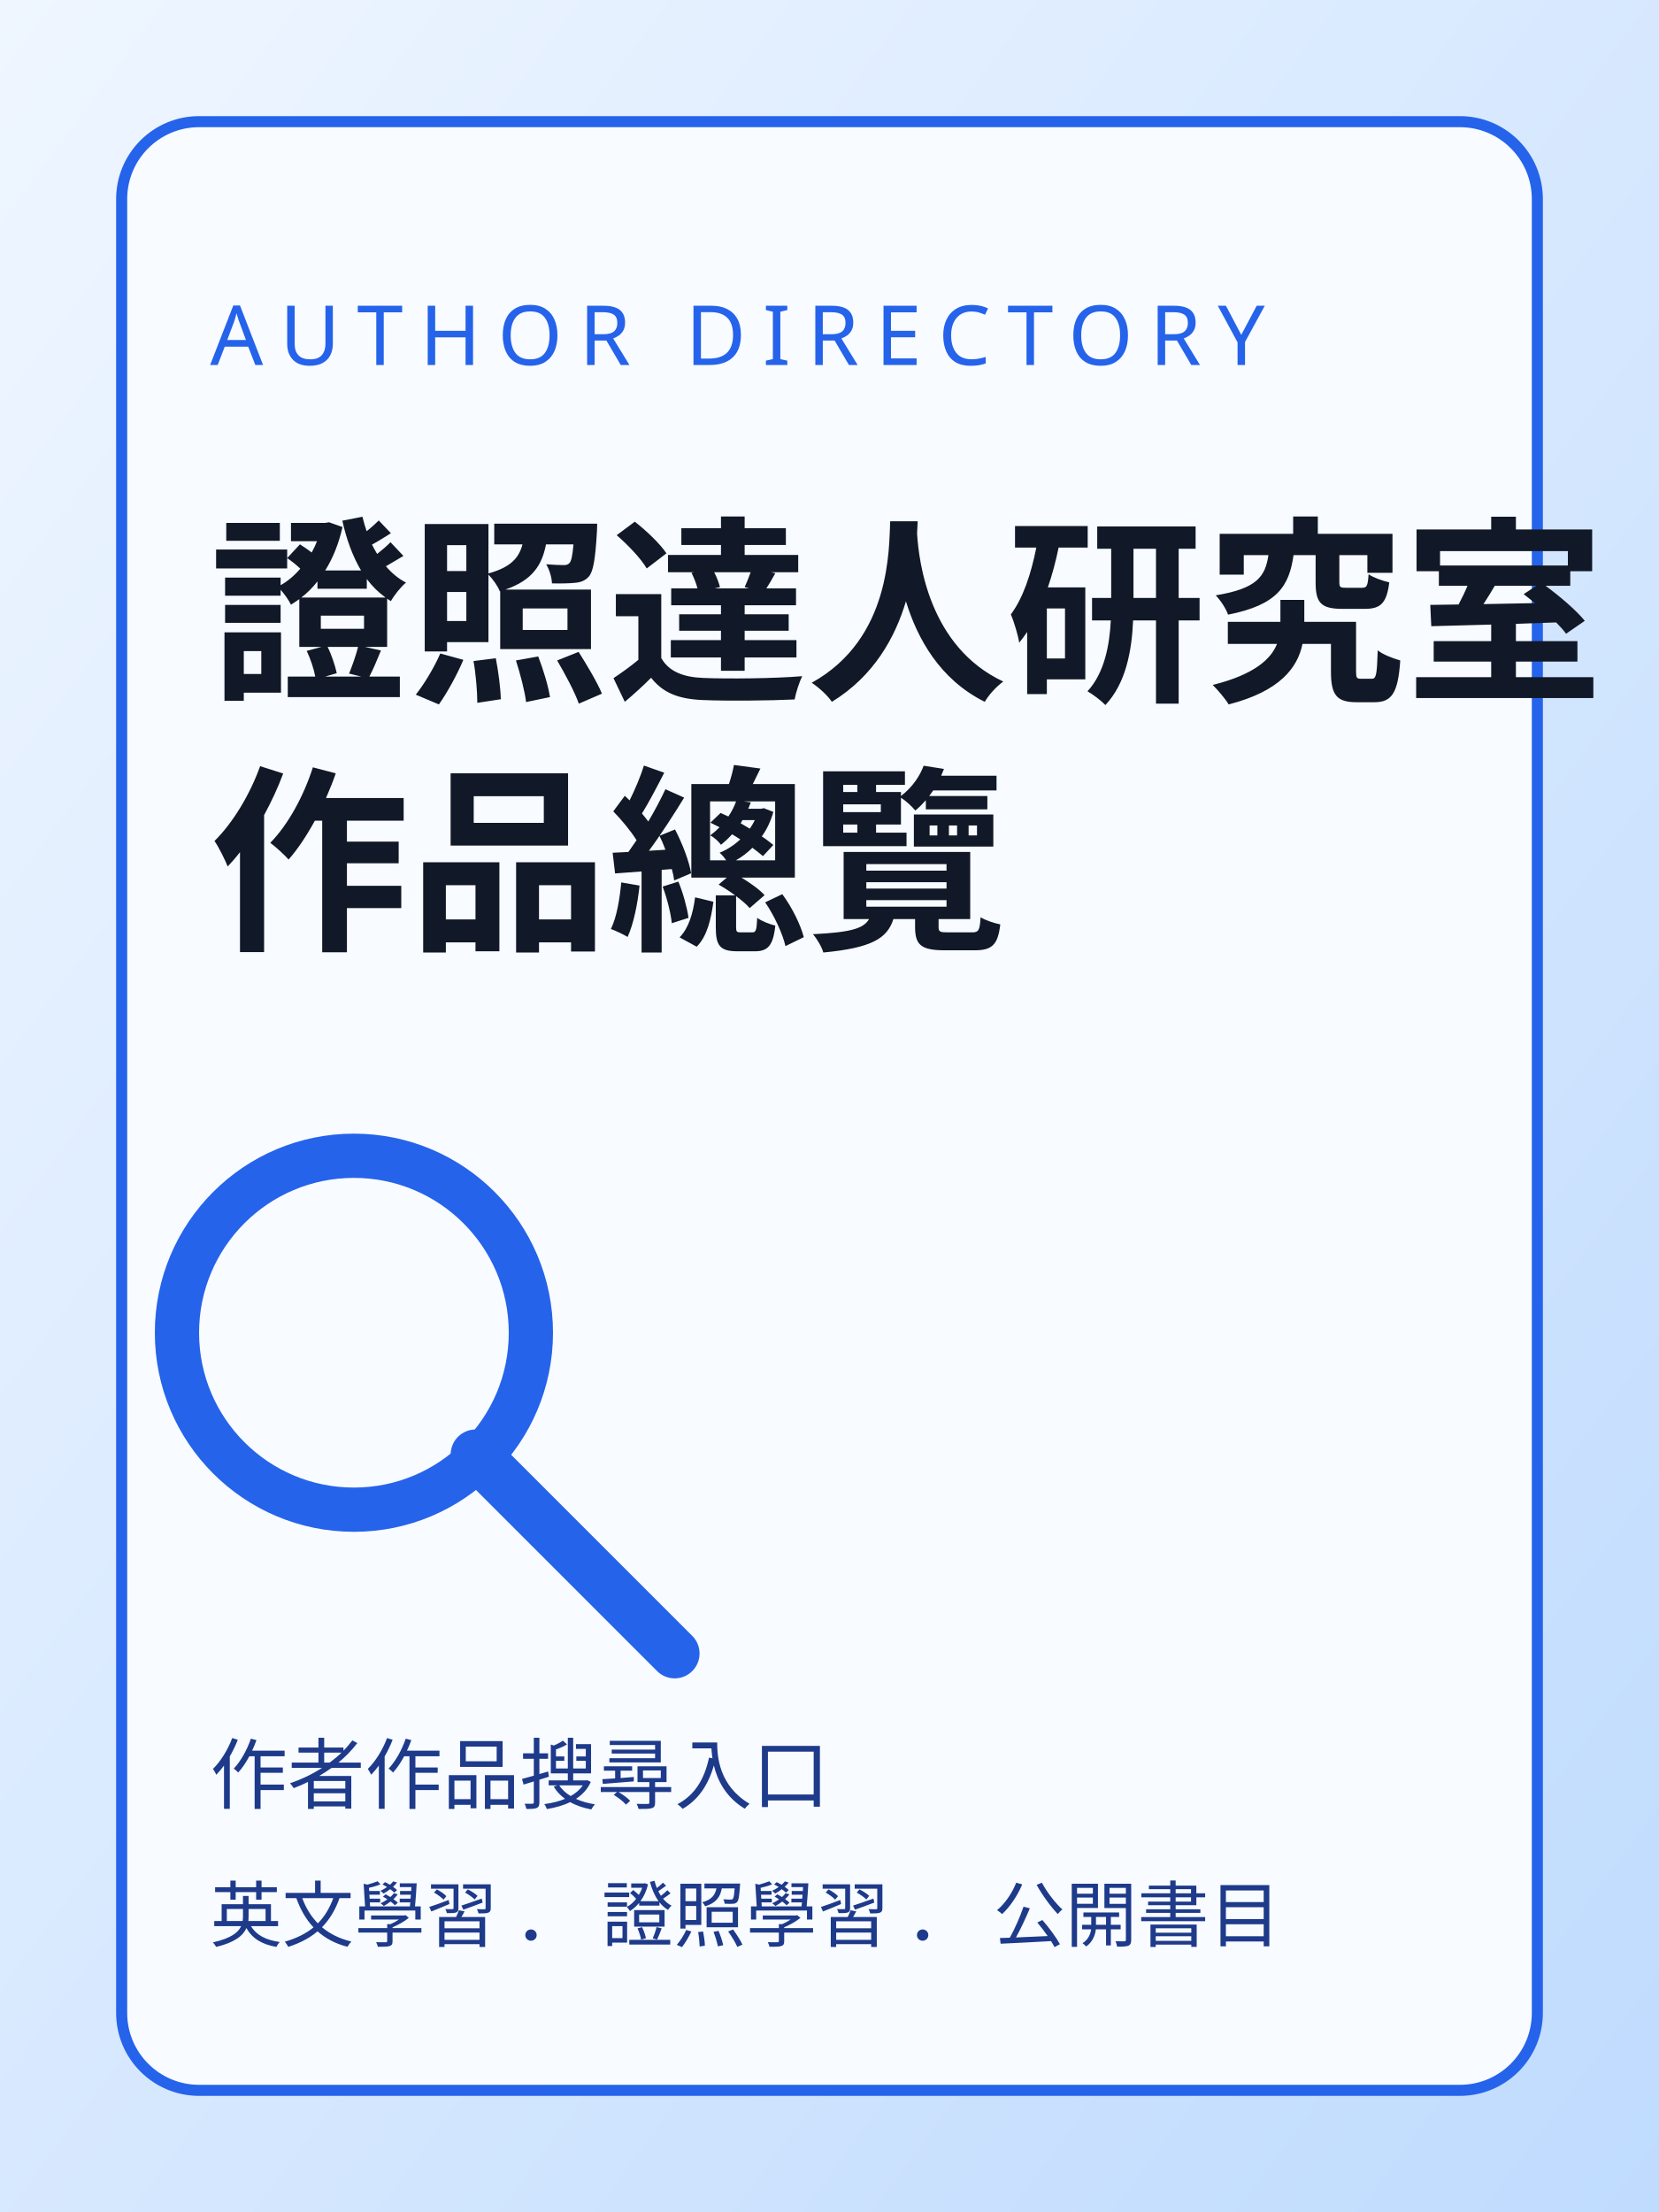
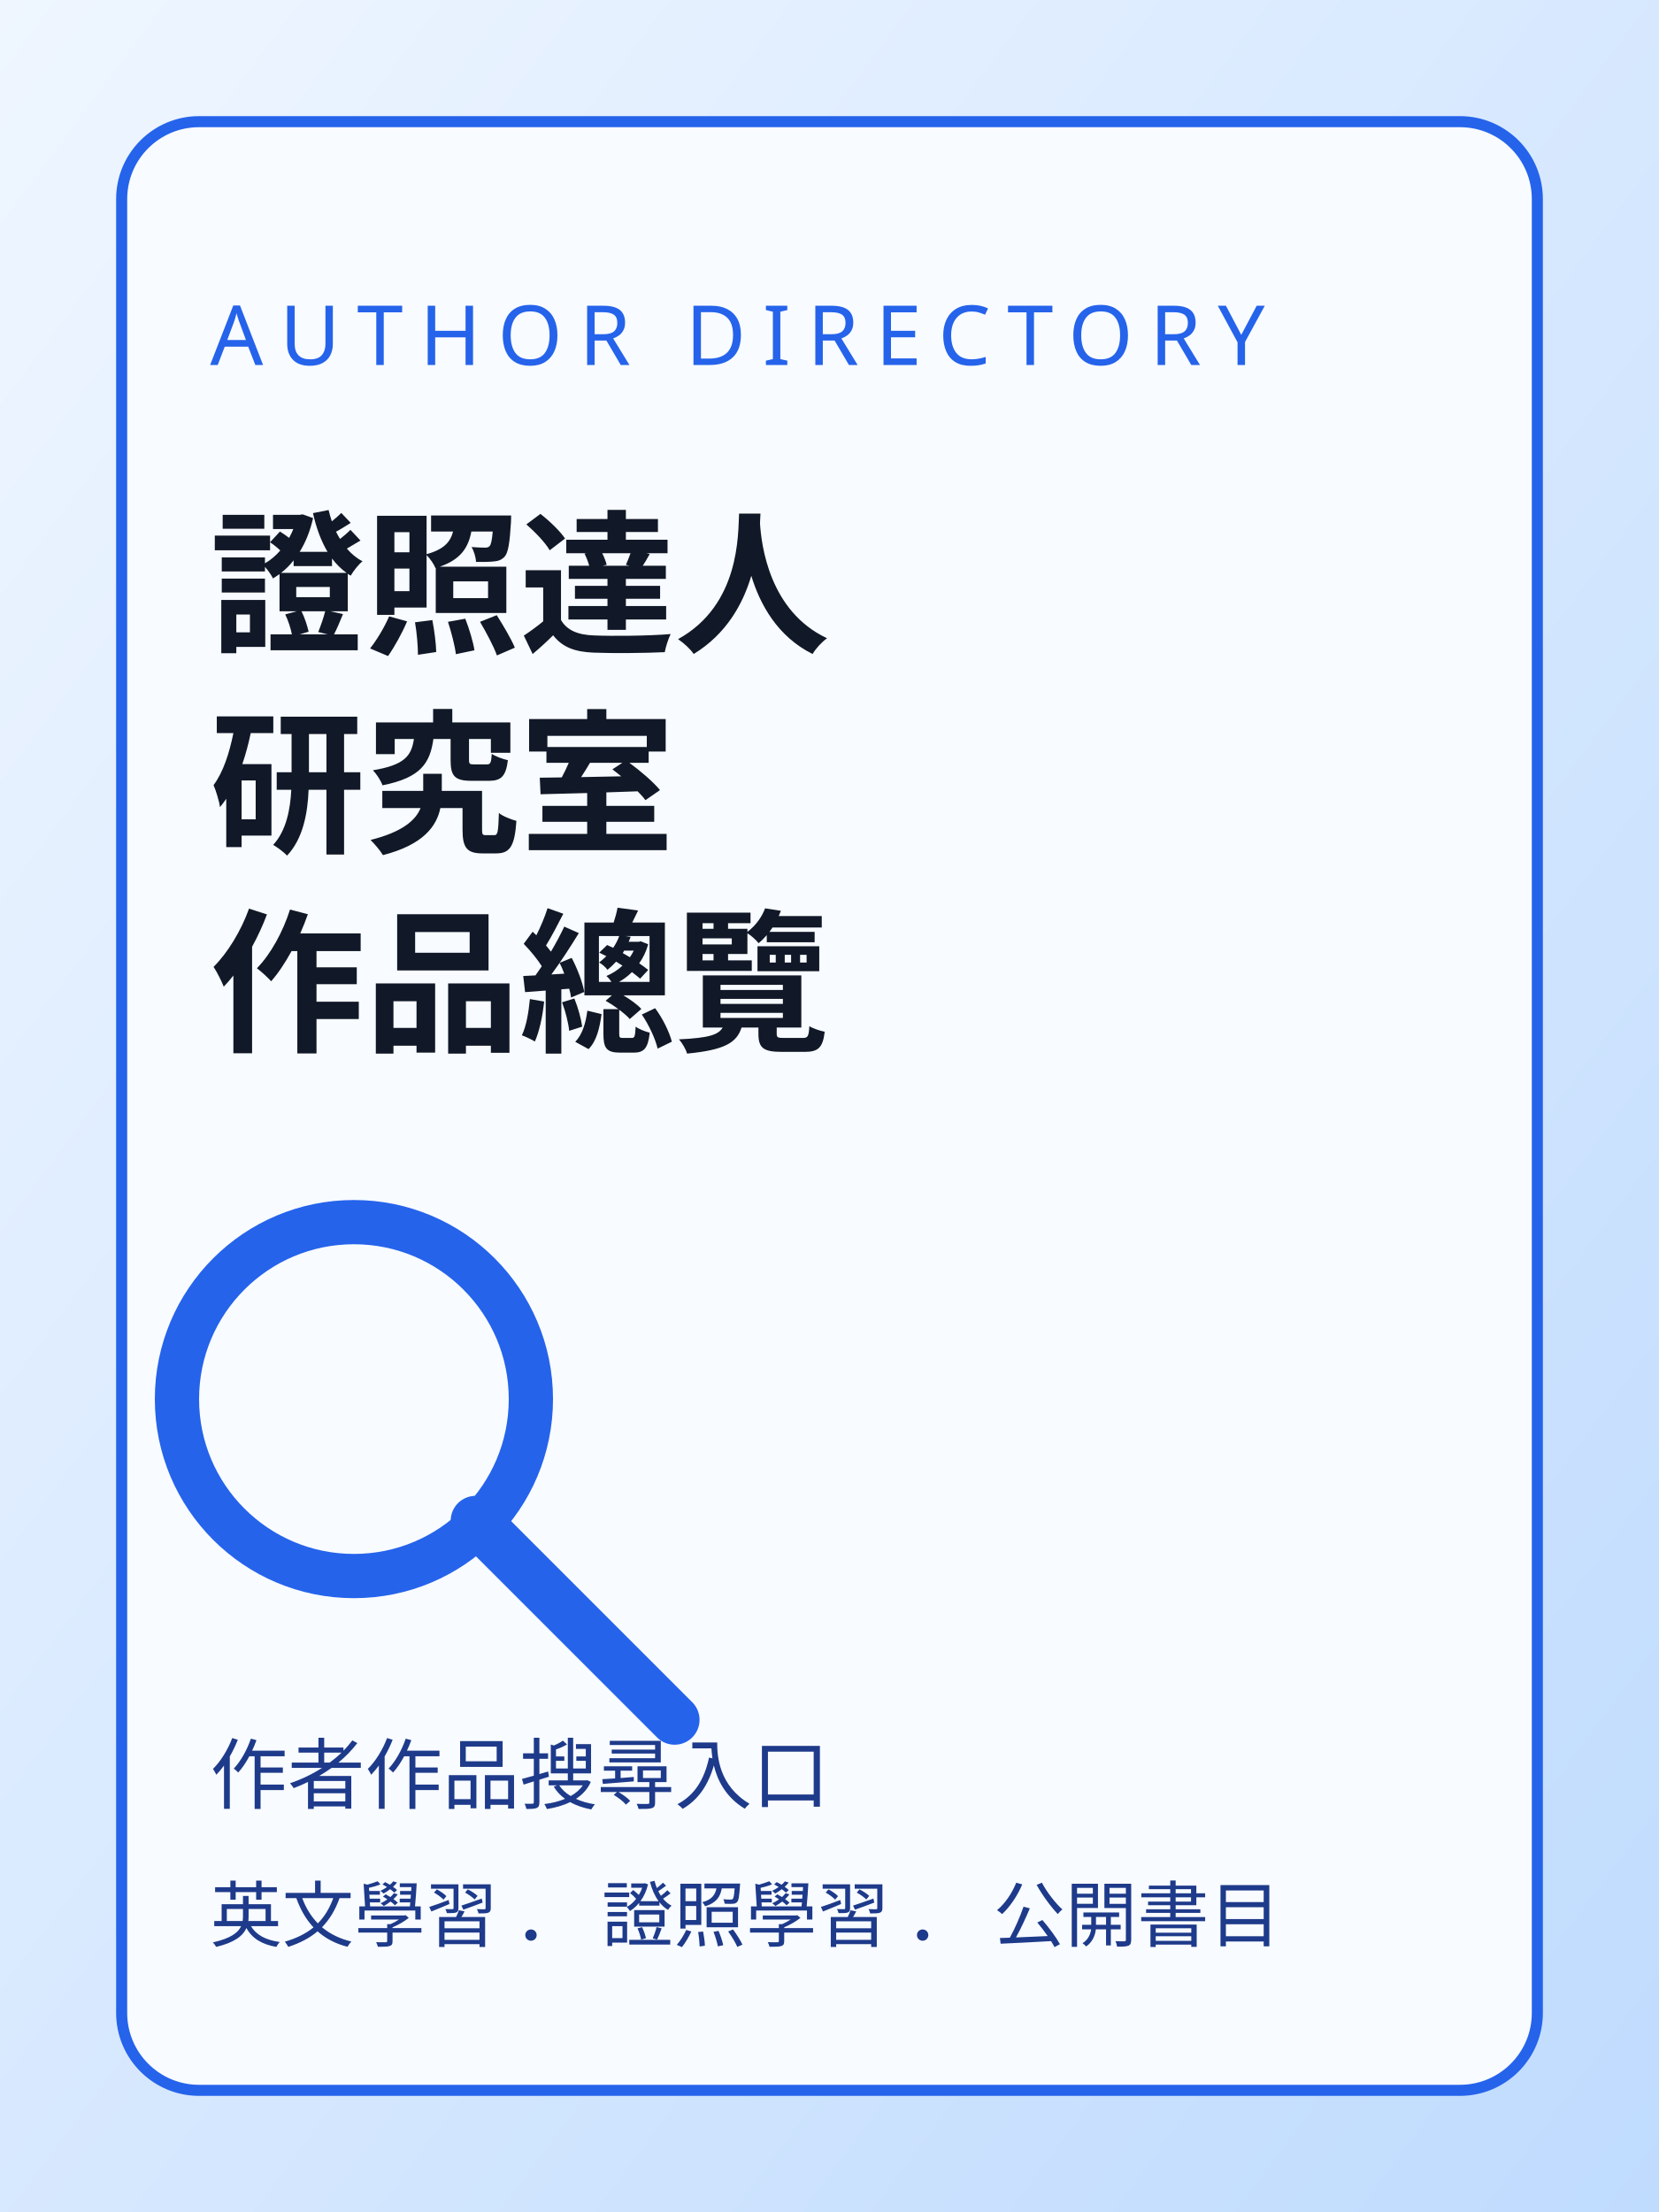
<svg xmlns="http://www.w3.org/2000/svg" viewBox="0 0 600 800" role="img" aria-labelledby="title desc">
  <defs>
    <linearGradient id="bg" x1="0%" y1="0%" x2="100%" y2="100%">
      <stop offset="0%" stop-color="#eff6ff" />
      <stop offset="100%" stop-color="#bfdbfe" />
    </linearGradient>
  </defs>
  <rect width="600" height="800" fill="url(#bg)" />
  <rect x="44" y="44" width="512" height="712" rx="28" fill="#f8fbff" stroke="#2563eb" stroke-width="4" />
  <text x="76" y="132" fill="#2563eb" font-family="'Segoe UI', sans-serif" font-size="30" letter-spacing="6">AUTHOR DIRECTORY</text>
-   <text x="76" y="248" fill="#111827" font-family="'Noto Serif TC', serif" font-size="72" font-weight="700">證照達人研究室</text>
-   <text x="76" y="338" fill="#111827" font-family="'Noto Serif TC', serif" font-size="72" font-weight="700">作品總覽</text>
-   <circle cx="128" cy="482" r="64" fill="none" stroke="#2563eb" stroke-width="16" />
-   <line x1="172" y1="526" x2="244" y2="598" stroke="#2563eb" stroke-width="18" stroke-linecap="round" />
-   <text x="76" y="652" fill="#1e3a8a" font-family="'Segoe UI', sans-serif" font-size="28">作者作品搜尋入口</text>
-   <text x="76" y="702" fill="#1e3a8a" font-family="'Segoe UI', sans-serif" font-size="26">英文學習 ． 證照學習 ． 公開書目</text>
+   <g fill="#111827" font-family="'Noto Serif TC', 'Noto Sans TC', serif" font-size="56" font-weight="700">
+     <text x="76" y="232">證照達人</text>
+     <text x="76" y="304">研究室</text>
+     <text x="76" y="376">作品總覽</text>
+   </g>
+   <circle cx="128" cy="506" r="64" fill="none" stroke="#2563eb" stroke-width="16" />
+   <line x1="172" y1="550" x2="244" y2="622" stroke="#2563eb" stroke-width="18" stroke-linecap="round" />
+   <text x="76" y="652" fill="#1e3a8a" font-family="'Noto Sans TC', 'Segoe UI', sans-serif" font-size="28">作者作品搜尋入口</text>
+   <text x="76" y="702" fill="#1e3a8a" font-family="'Noto Sans TC', 'Segoe UI', sans-serif" font-size="26">英文學習 ． 證照學習 ． 公開書目</text>
</svg>
